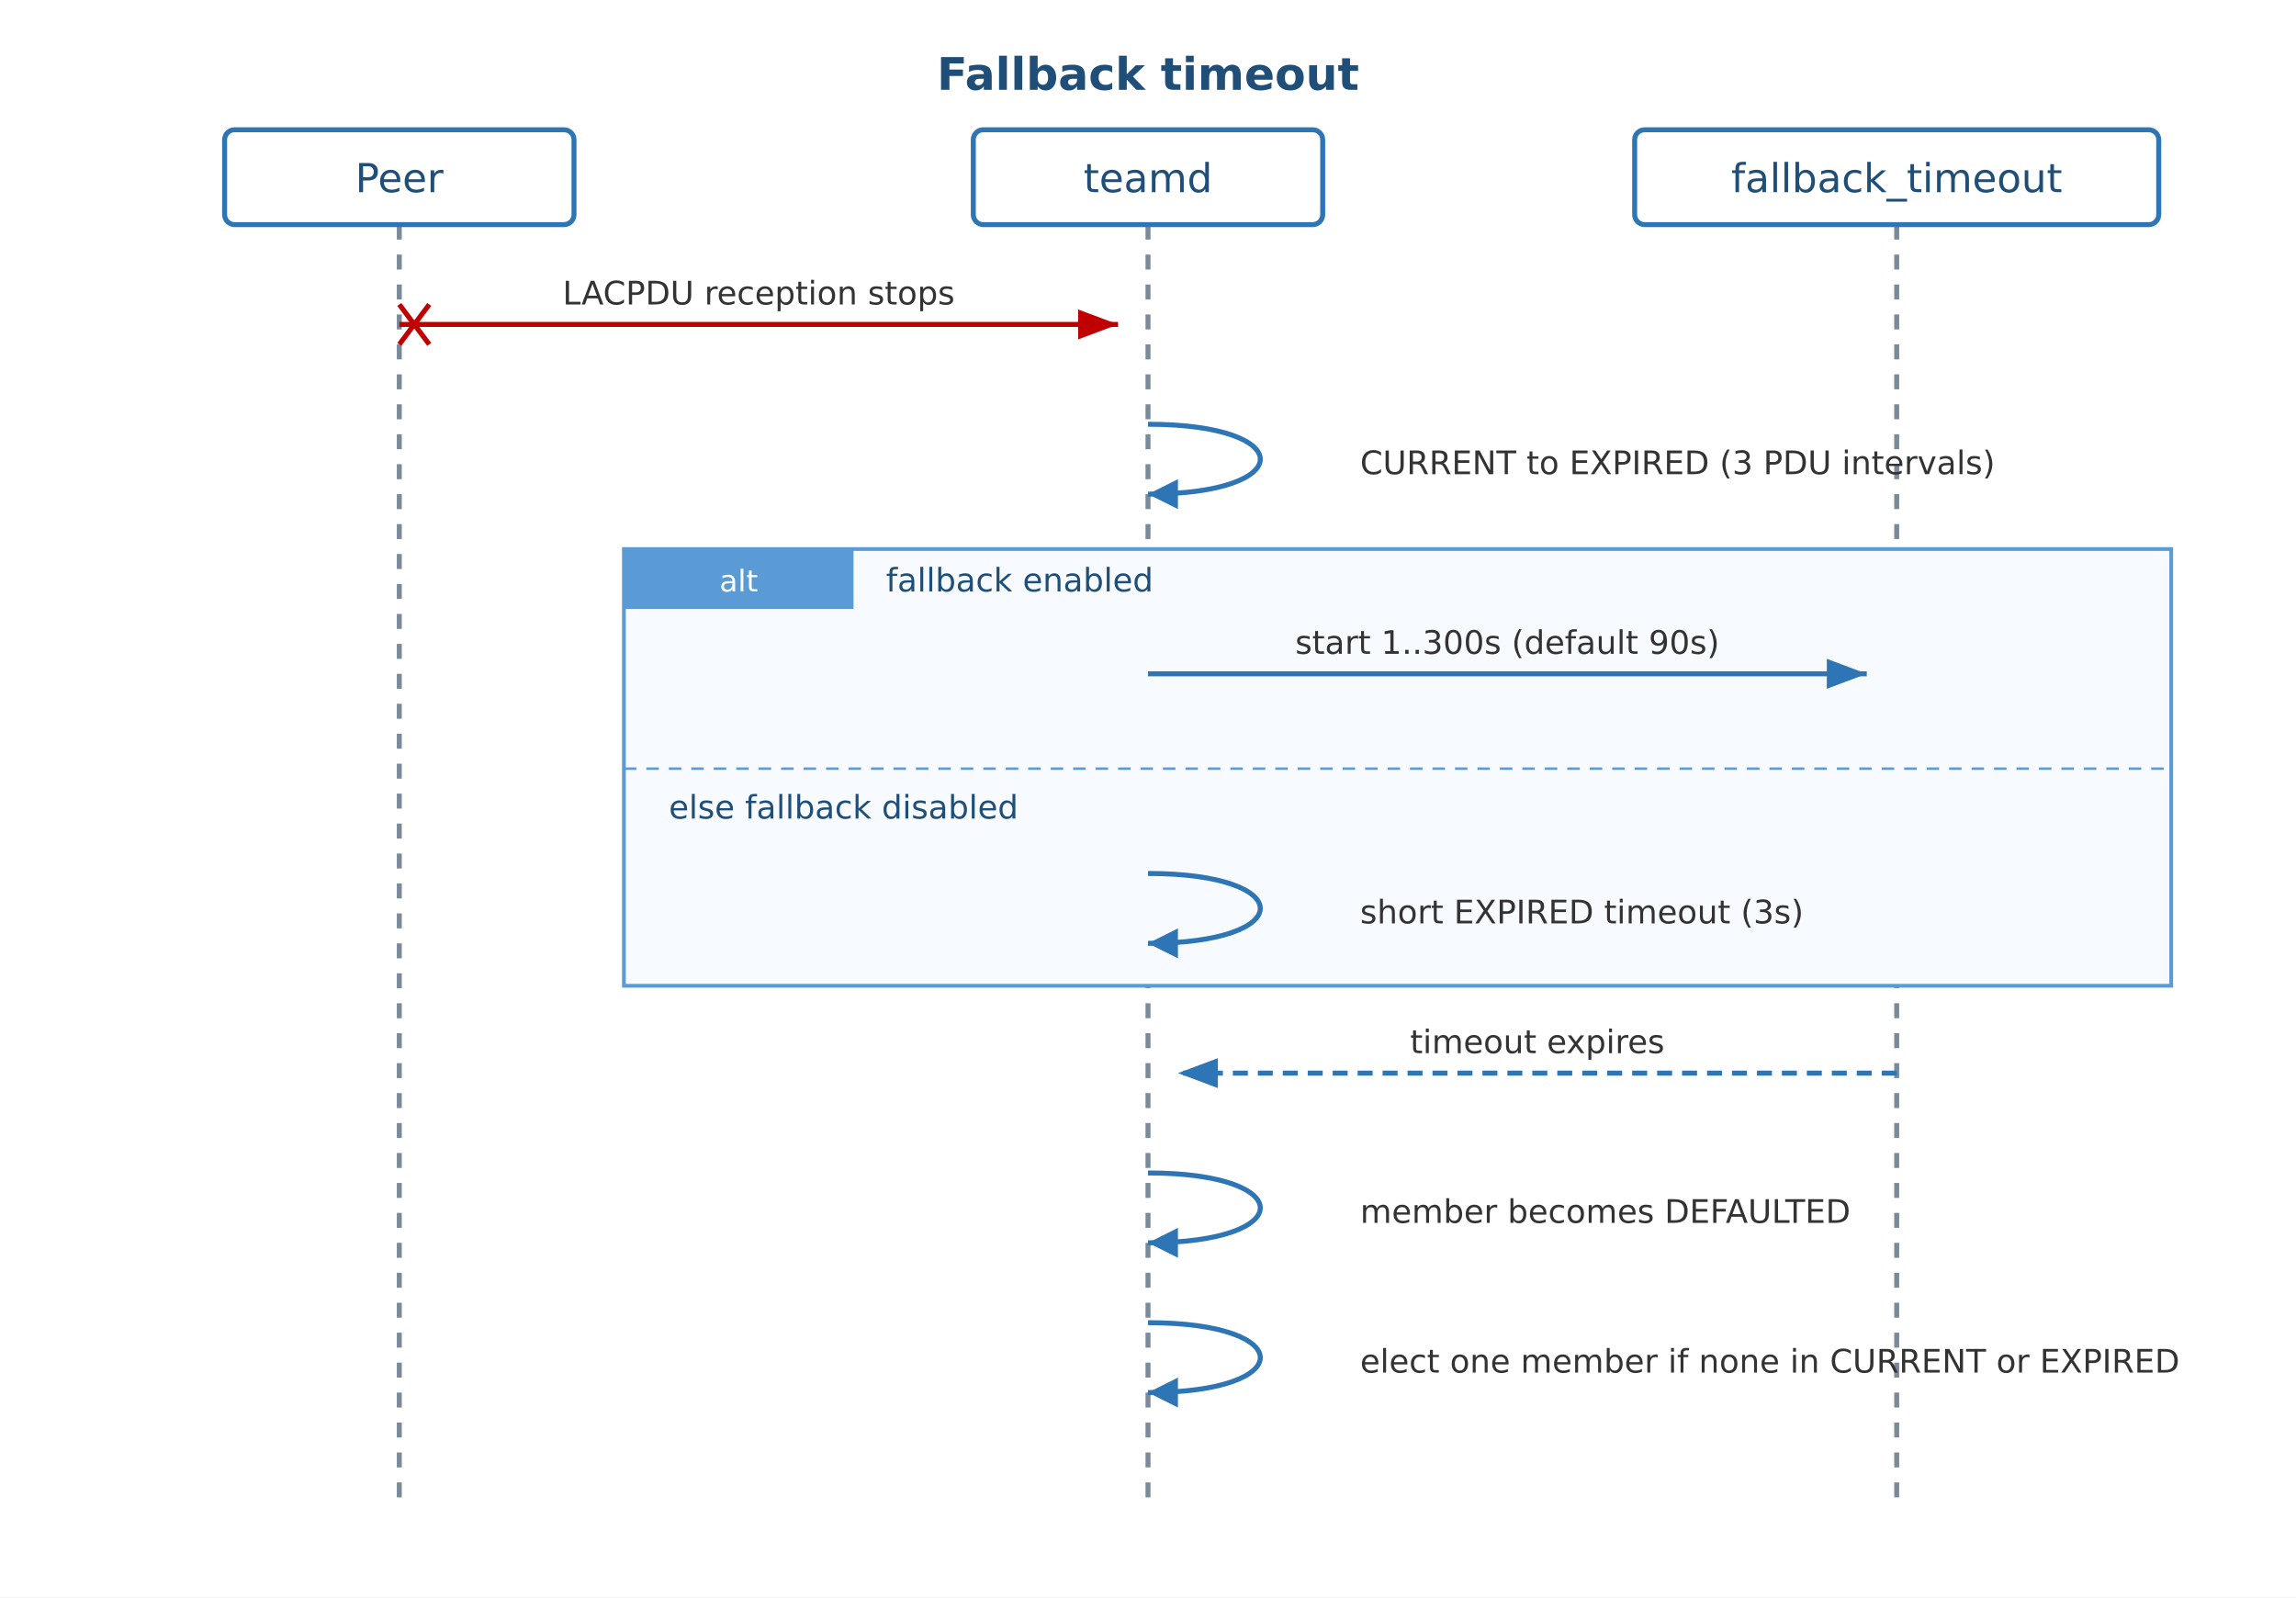
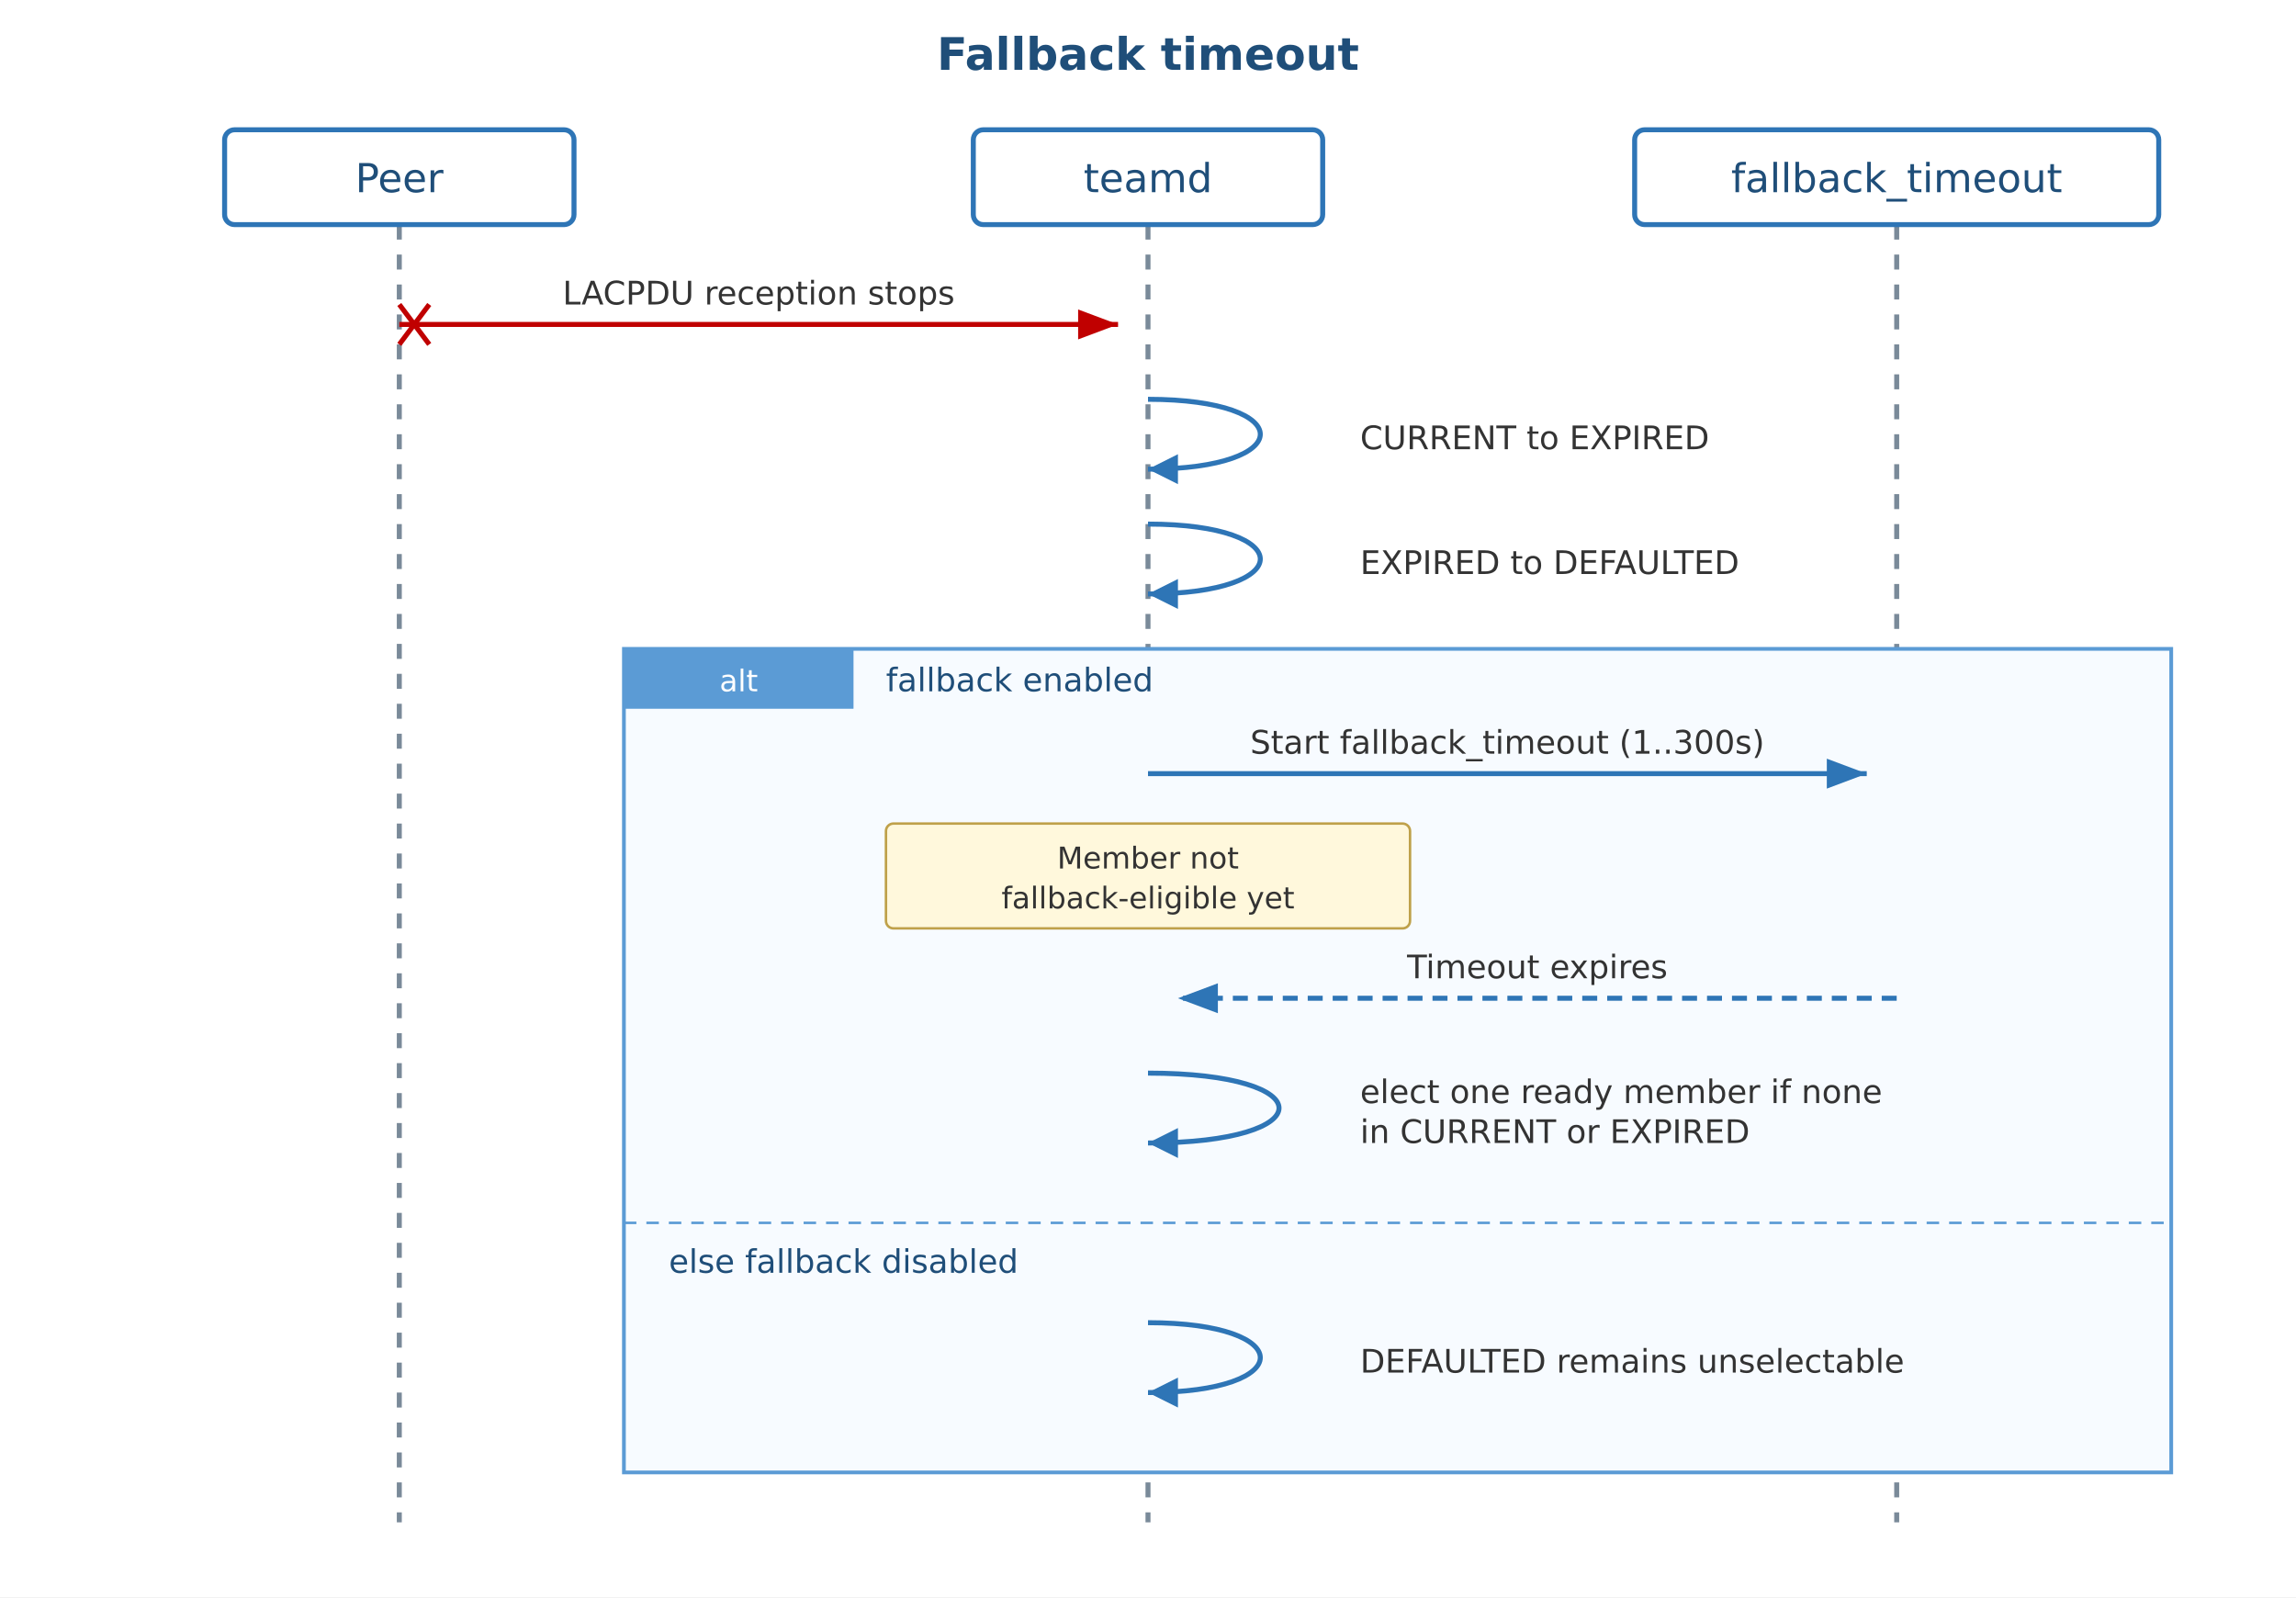
<svg xmlns="http://www.w3.org/2000/svg" width="920" height="640" viewBox="0 0 920 640">
  <rect width="920" height="640" fill="#ffffff" />
-   <text x="460" y="36" text-anchor="middle" font-family="DejaVu Sans, Arial, sans-serif" font-size="18" font-weight="700" fill="#1f4e79">Fallback timeout</text>
-   <line x1="160" y1="90" x2="160" y2="600" stroke="#7a8a99" stroke-width="2" stroke-dasharray="6 6" />
-   <line x1="460" y1="90" x2="460" y2="600" stroke="#7a8a99" stroke-width="2" stroke-dasharray="6 6" />
-   <line x1="760" y1="90" x2="760" y2="600" stroke="#7a8a99" stroke-width="2" stroke-dasharray="6 6" />
+   <text x="460" y="28" text-anchor="middle" font-family="DejaVu Sans, Arial, sans-serif" font-size="18" font-weight="700" fill="#1f4e79">Fallback timeout</text>
+   <line x1="160" y1="90" x2="160" y2="610" stroke="#7a8a99" stroke-width="2" stroke-dasharray="6 6" />
+   <line x1="460" y1="90" x2="460" y2="610" stroke="#7a8a99" stroke-width="2" stroke-dasharray="6 6" />
+   <line x1="760" y1="90" x2="760" y2="610" stroke="#7a8a99" stroke-width="2" stroke-dasharray="6 6" />
  <rect x="90" y="52" width="140" height="38" rx="4" fill="#ffffff" stroke="#2e75b6" stroke-width="2" />
  <text x="160" y="77" text-anchor="middle" font-family="DejaVu Sans, Arial, sans-serif" font-size="16" fill="#1f4e79">Peer</text>
  <rect x="390" y="52" width="140" height="38" rx="4" fill="#ffffff" stroke="#2e75b6" stroke-width="2" />
  <text x="460" y="77" text-anchor="middle" font-family="DejaVu Sans, Arial, sans-serif" font-size="16" fill="#1f4e79">teamd</text>
  <rect x="655" y="52" width="210" height="38" rx="4" fill="#ffffff" stroke="#2e75b6" stroke-width="2" />
  <text x="760" y="77" text-anchor="middle" font-family="DejaVu Sans, Arial, sans-serif" font-size="16" fill="#1f4e79">fallback_timeout</text>
  <line x1="160" y1="130" x2="448" y2="130" stroke="#c00000" stroke-width="2" />
  <polygon points="448,130 432,124 432,136" fill="#c00000" />
  <line x1="160" y1="122" x2="172" y2="138" stroke="#c00000" stroke-width="2" />
  <line x1="172" y1="122" x2="160" y2="138" stroke="#c00000" stroke-width="2" />
  <text x="304" y="122" text-anchor="middle" font-family="DejaVu Sans, Arial, sans-serif" font-size="13" fill="#333333">LACPDU reception stops</text>
-   <path d="M460 170 C520 170 520 198 460 198" fill="none" stroke="#2e75b6" stroke-width="2" />
-   <polygon points="460,198 472,192 472,204" fill="#2e75b6" />
-   <text x="545" y="190" font-family="DejaVu Sans, Arial, sans-serif" font-size="13" fill="#333333">CURRENT to EXPIRED (3 PDU intervals)</text>
-   <rect x="250" y="220" width="620" height="175" fill="#f7fbff" stroke="#5b9bd5" stroke-width="1.5" />
-   <rect x="250" y="220" width="92" height="24" fill="#5b9bd5" />
-   <text x="296" y="237" text-anchor="middle" font-family="DejaVu Sans, Arial, sans-serif" font-size="12" fill="#ffffff">alt</text>
-   <text x="355" y="237" font-family="DejaVu Sans, Arial, sans-serif" font-size="13" fill="#1f4e79">fallback enabled</text>
-   <line x1="250" y1="308" x2="870" y2="308" stroke="#5b9bd5" stroke-width="1" stroke-dasharray="5 4" />
-   <text x="268" y="328" font-family="DejaVu Sans, Arial, sans-serif" font-size="13" fill="#1f4e79">else fallback disabled</text>
-   <line x1="460" y1="270" x2="748" y2="270" stroke="#2e75b6" stroke-width="2" />
-   <polygon points="748,270 732,264 732,276" fill="#2e75b6" />
-   <text x="604" y="262" text-anchor="middle" font-family="DejaVu Sans, Arial, sans-serif" font-size="13" fill="#333333">start 1..300s (default 90s)</text>
-   <path d="M460 350 C520 350 520 378 460 378" fill="none" stroke="#2e75b6" stroke-width="2" />
-   <polygon points="460,378 472,372 472,384" fill="#2e75b6" />
-   <text x="545" y="370" font-family="DejaVu Sans, Arial, sans-serif" font-size="13" fill="#333333">short EXPIRED timeout (3s)</text>
-   <line x1="760" y1="430" x2="472" y2="430" stroke="#2e75b6" stroke-width="2" stroke-dasharray="6 4" />
-   <polygon points="472,430 488,424 488,436" fill="#2e75b6" />
-   <text x="616" y="422" text-anchor="middle" font-family="DejaVu Sans, Arial, sans-serif" font-size="13" fill="#333333">timeout expires</text>
-   <path d="M460 470 C520 470 520 498 460 498" fill="none" stroke="#2e75b6" stroke-width="2" />
-   <polygon points="460,498 472,492 472,504" fill="#2e75b6" />
-   <text x="545" y="490" font-family="DejaVu Sans, Arial, sans-serif" font-size="13" fill="#333333">member becomes DEFAULTED</text>
+   <path d="M460 160 C520 160 520 188 460 188" fill="none" stroke="#2e75b6" stroke-width="2" />
+   <polygon points="460,188 472,182 472,194" fill="#2e75b6" />
+   <text x="545" y="180" font-family="DejaVu Sans, Arial, sans-serif" font-size="13" fill="#333333">CURRENT to EXPIRED</text>
+   <path d="M460 210 C520 210 520 238 460 238" fill="none" stroke="#2e75b6" stroke-width="2" />
+   <polygon points="460,238 472,232 472,244" fill="#2e75b6" />
+   <text x="545" y="230" font-family="DejaVu Sans, Arial, sans-serif" font-size="13" fill="#333333">EXPIRED to DEFAULTED</text>
+   <rect x="250" y="260" width="620" height="330" fill="#f7fbff" stroke="#5b9bd5" stroke-width="1.5" />
+   <rect x="250" y="260" width="92" height="24" fill="#5b9bd5" />
+   <text x="296" y="277" text-anchor="middle" font-family="DejaVu Sans, Arial, sans-serif" font-size="12" fill="#ffffff">alt</text>
+   <text x="355" y="277" font-family="DejaVu Sans, Arial, sans-serif" font-size="13" fill="#1f4e79">fallback enabled</text>
+   <line x1="250" y1="490" x2="870" y2="490" stroke="#5b9bd5" stroke-width="1" stroke-dasharray="5 4" />
+   <text x="268" y="510" font-family="DejaVu Sans, Arial, sans-serif" font-size="13" fill="#1f4e79">else fallback disabled</text>
+   <line x1="460" y1="310" x2="748" y2="310" stroke="#2e75b6" stroke-width="2" />
+   <polygon points="748,310 732,304 732,316" fill="#2e75b6" />
+   <text x="604" y="302" text-anchor="middle" font-family="DejaVu Sans, Arial, sans-serif" font-size="13" fill="#333333">Start fallback_timeout (1..300s)</text>
+   <rect x="355" y="330" width="210" height="42" rx="3" fill="#fff8dc" stroke="#bfa14a" stroke-width="1" />
+   <text x="460" y="348" text-anchor="middle" font-family="DejaVu Sans, Arial, sans-serif" font-size="12" fill="#333333">Member not</text>
+   <text x="460" y="364" text-anchor="middle" font-family="DejaVu Sans, Arial, sans-serif" font-size="12" fill="#333333">fallback-eligible yet</text>
+   <line x1="760" y1="400" x2="472" y2="400" stroke="#2e75b6" stroke-width="2" stroke-dasharray="6 4" />
+   <polygon points="472,400 488,394 488,406" fill="#2e75b6" />
+   <text x="616" y="392" text-anchor="middle" font-family="DejaVu Sans, Arial, sans-serif" font-size="13" fill="#333333">Timeout expires</text>
+   <path d="M460 430 C530 430 530 458 460 458" fill="none" stroke="#2e75b6" stroke-width="2" />
+   <polygon points="460,458 472,452 472,464" fill="#2e75b6" />
+   <text x="545" y="442" font-family="DejaVu Sans, Arial, sans-serif" font-size="13" fill="#333333">elect one ready member if none</text>
+   <text x="545" y="458" font-family="DejaVu Sans, Arial, sans-serif" font-size="13" fill="#333333">in CURRENT or EXPIRED</text>
  <path d="M460 530 C520 530 520 558 460 558" fill="none" stroke="#2e75b6" stroke-width="2" />
  <polygon points="460,558 472,552 472,564" fill="#2e75b6" />
-   <text x="545" y="550" font-family="DejaVu Sans, Arial, sans-serif" font-size="13" fill="#333333">elect one member if none in CURRENT or EXPIRED</text>
+   <text x="545" y="550" font-family="DejaVu Sans, Arial, sans-serif" font-size="13" fill="#333333">DEFAULTED remains unselectable</text>
</svg>
